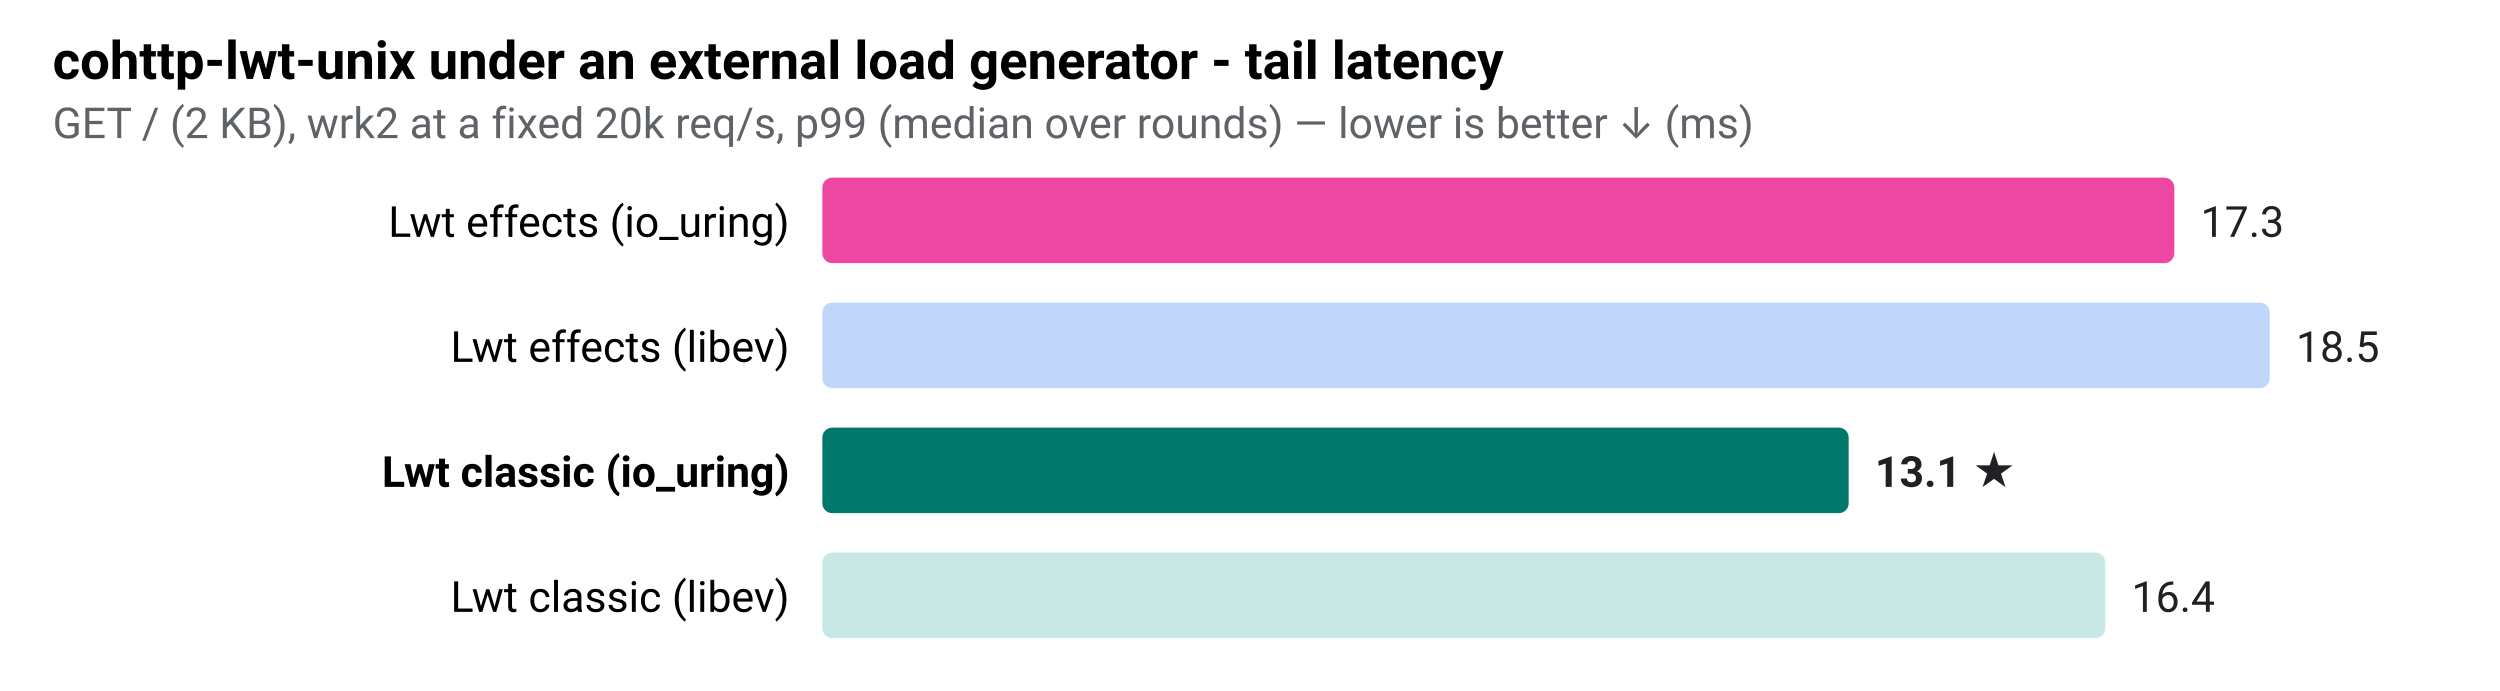
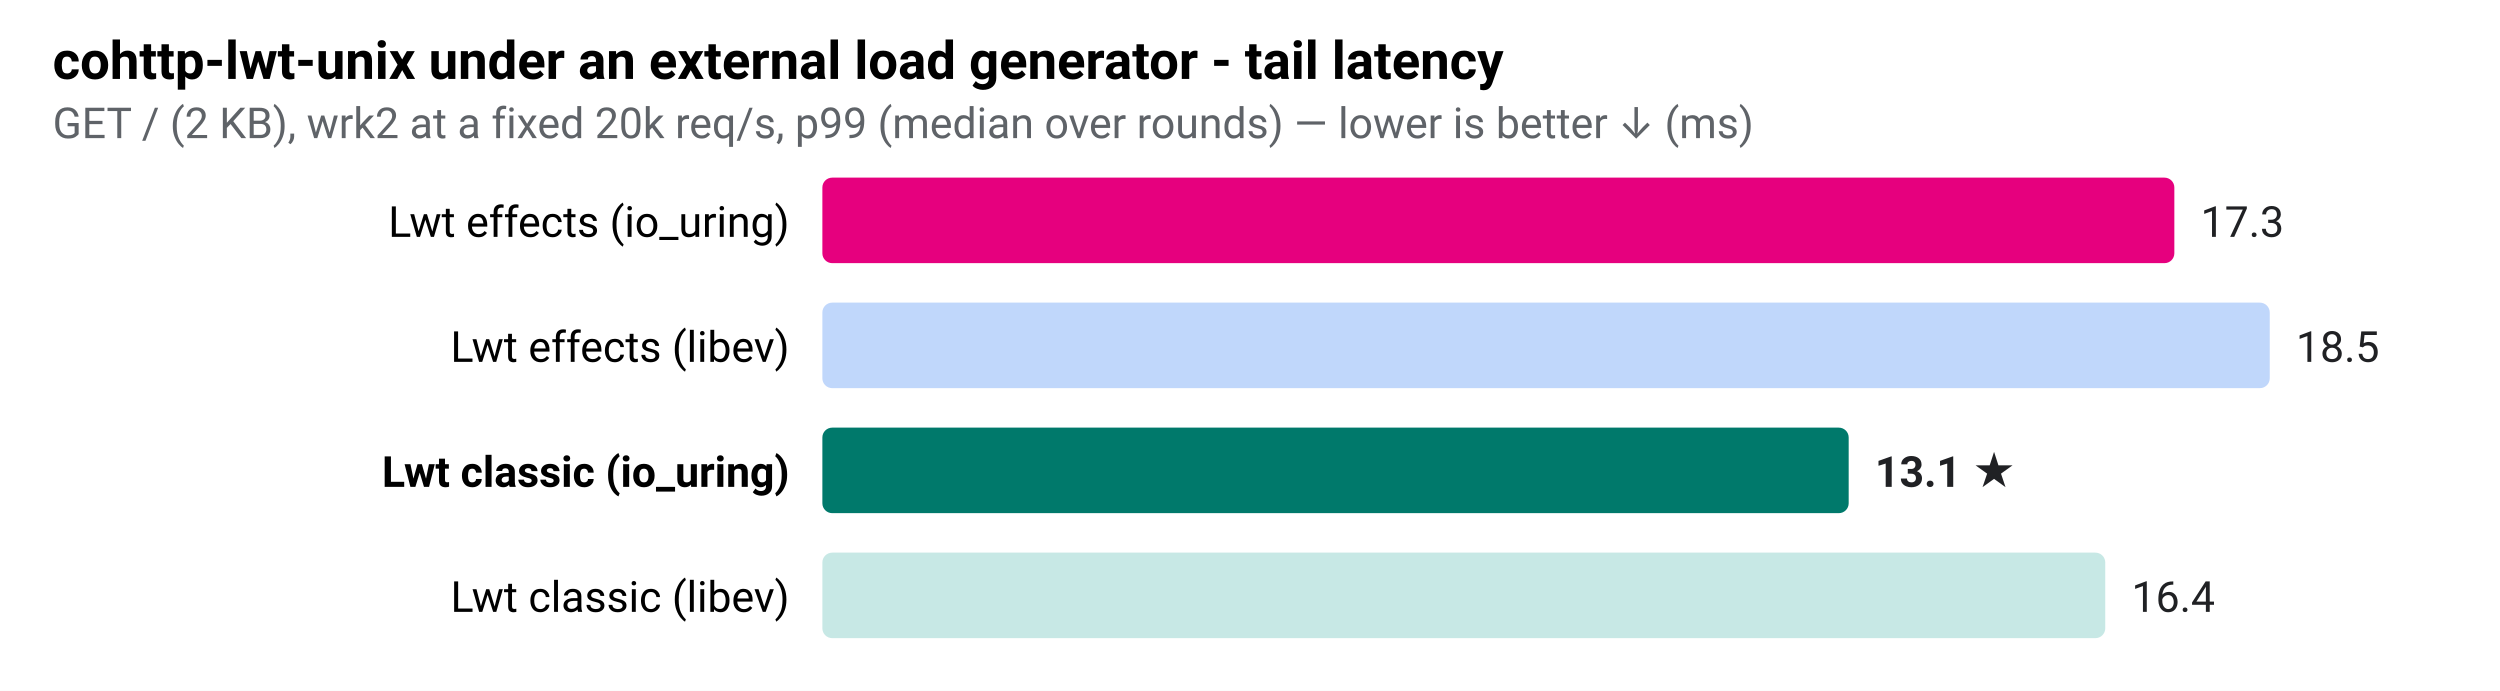
<svg xmlns="http://www.w3.org/2000/svg" width="760" height="210" font-family="-apple-system,Segoe UI,Roboto,sans-serif" font-size="13">
  <rect width="760" height="210" fill="white" />
  <text x="16" y="24" font-size="16" font-weight="700">cohttp-lwt-unix under an external load generator - tail latency</text>
  <text x="16" y="42" fill="#5f6368">GET / (2 KB), wrk2 at a fixed 20k req/s, p99 (median over rounds) — lower is better ↓ (ms)</text>
  <text x="240" y="72" text-anchor="end">Lwt effects (io_uring)</text>
-   <rect x="250" y="54" width="411" height="26" rx="3" fill="#e6007e" opacity="0.72" />
+   <rect x="250" y="54" width="411" height="26" rx="3" fill="#e6007e" />
  <text x="669" y="72" fill="#202124">17.3</text>
  <text x="240" y="110" text-anchor="end">Lwt effects (libev)</text>
  <rect x="250" y="92" width="440" height="26" rx="3" fill="#a8c7fa" opacity="0.72" />
  <text x="698" y="110" fill="#202124">18.5</text>
  <text x="240" y="148" text-anchor="end" font-weight="700">Lwt classic (io_uring)</text>
  <rect x="250" y="130" width="312" height="26" rx="3" fill="#00796b" />
  <text x="570" y="148" fill="#202124" font-weight="700">13.1 ★</text>
  <text x="240" y="186" text-anchor="end">Lwt classic (libev)</text>
  <rect x="250" y="168" width="390" height="26" rx="3" fill="#b2dfdb" opacity="0.72" />
  <text x="648" y="186" fill="#202124">16.4</text>
</svg>
